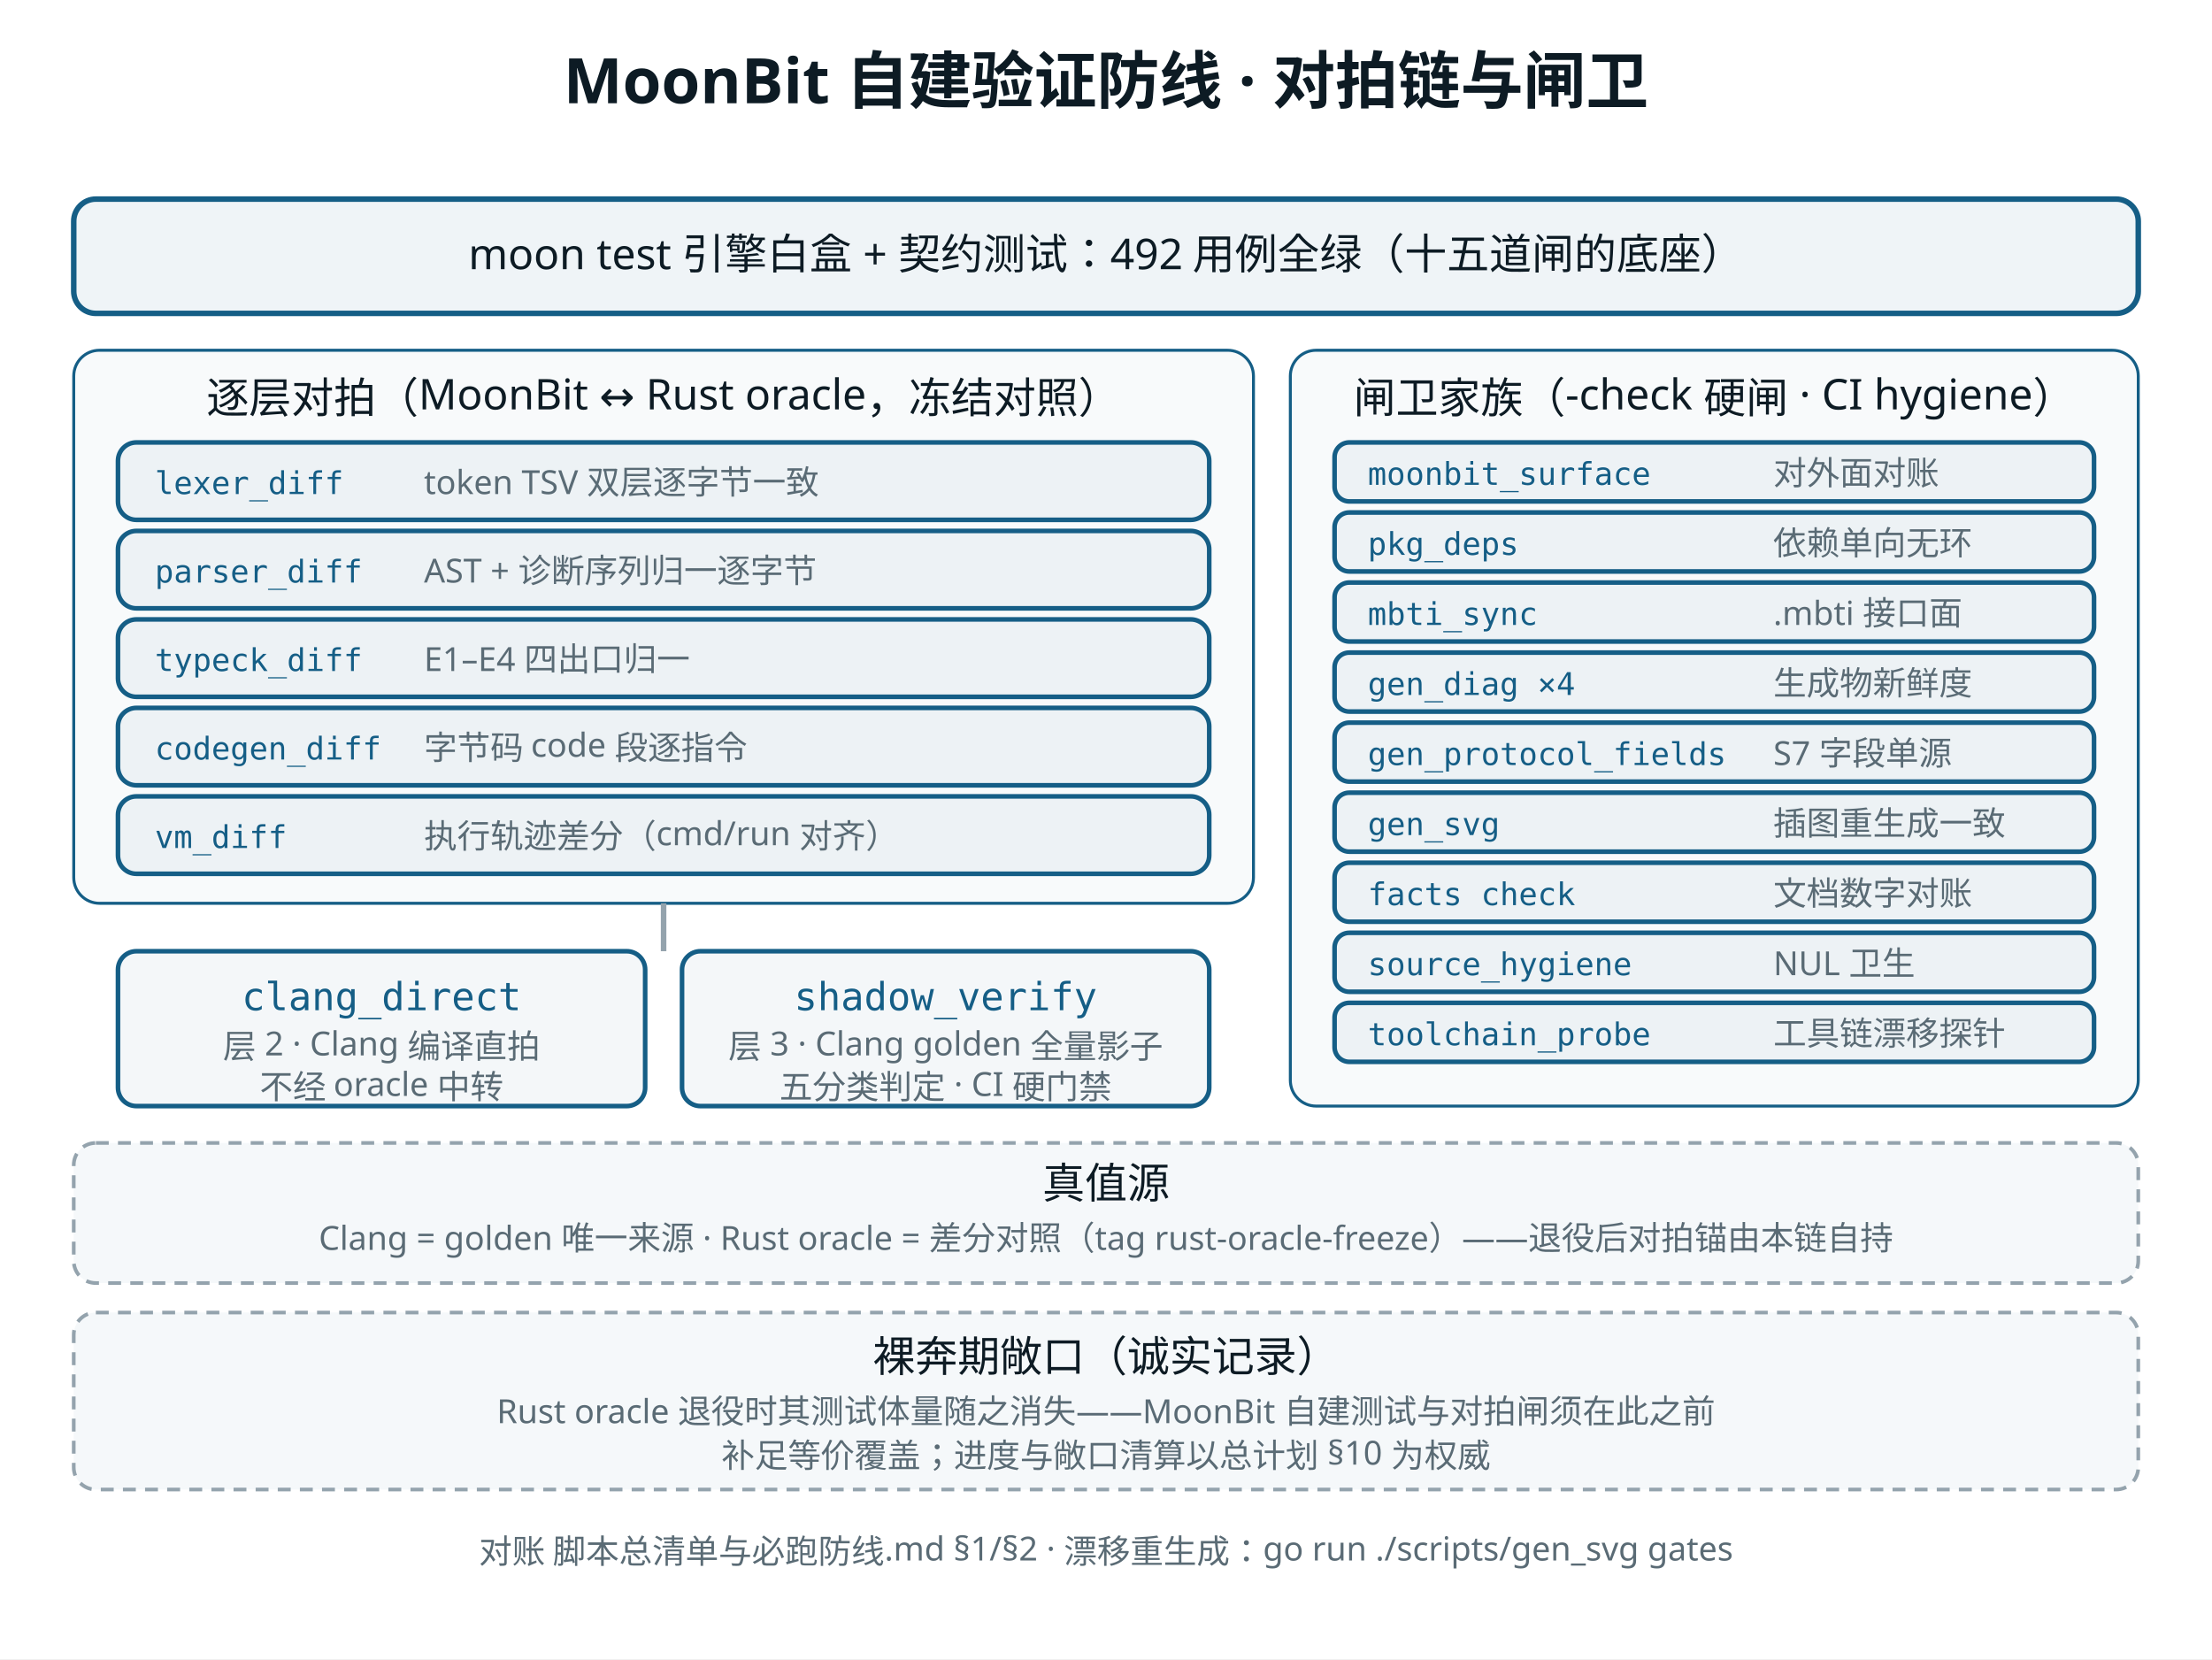
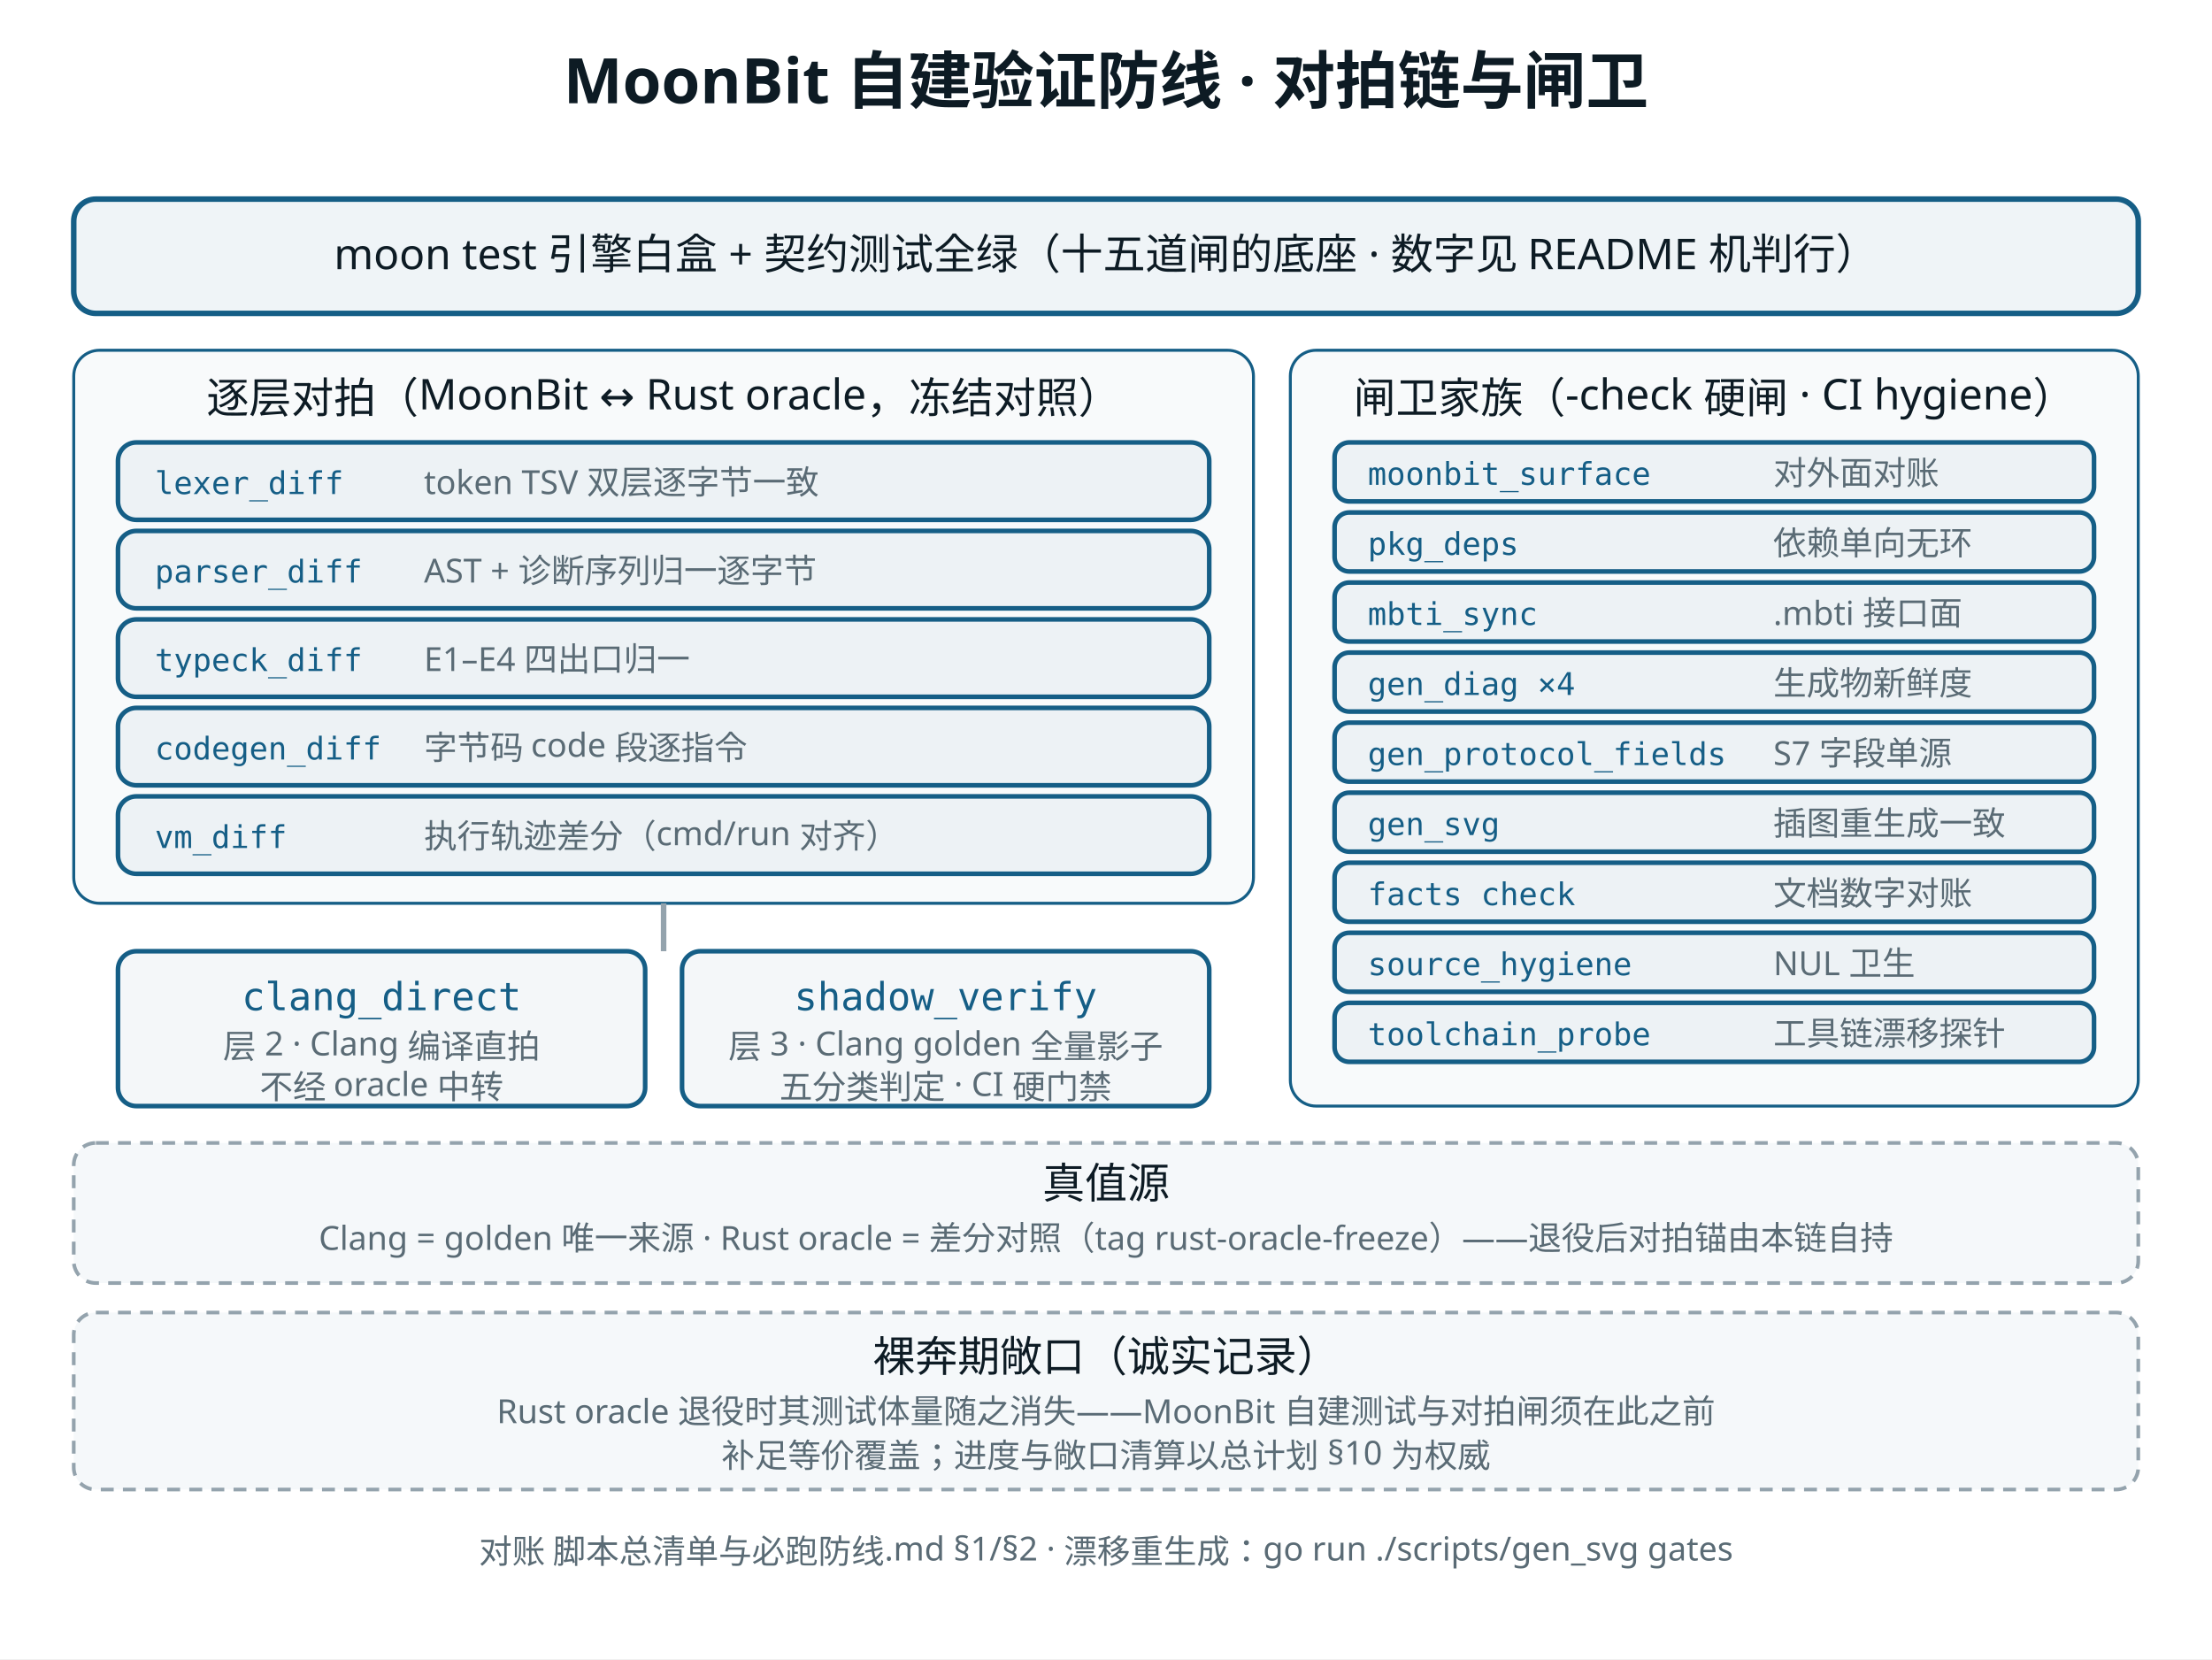
<svg xmlns="http://www.w3.org/2000/svg" viewBox="0 0 1200 900" role="img" aria-label="vitro MoonBit 自建验证防线全景">
  <style>
    .bg     { fill: #FFFFFF; }
    .core   { fill: #155E86; fill-opacity: .07; stroke: #155E86; stroke-width: 3; }
    .card   { fill: #155E86; fill-opacity: .05; stroke: #155E86; stroke-width: 2.5; }
    .cons   { fill: none; stroke: #94A3AD; stroke-width: 2; }
    .warn   { fill: #155E86; fill-opacity: .04; stroke: #94A3AD; stroke-width: 2; stroke-dasharray: 7 5; }
    .plan   { fill: none; stroke: #94A3AD; stroke-width: 1.8; stroke-dasharray: 5 4; }
    .line   { stroke: #94A3AD; stroke-width: 3; fill: none; }
    .edge   { stroke: #94A3AD; stroke-width: 2.5; fill: none; }
    .ahf    { fill: #94A3AD; stroke: none; }
    .tn     { font-family: "Consolas","Cascadia Mono",monospace; font-size: 17px; fill: #155E86; stroke: none; }
    .zone   { fill: #155E86; fill-opacity: .028; stroke: #155E86; stroke-width: 1.6; }
    .tt     { font-family: "Segoe UI","Microsoft YaHei",sans-serif; font-size: 34px; font-weight: 600; fill: #0D1B24; stroke: none; }
    .t      { font-family: "Segoe UI","Microsoft YaHei",sans-serif; font-size: 23px; fill: #0D1B24; stroke: none; }
    .ts     { font-family: "Consolas","Cascadia Mono",monospace; font-size: 21px; fill: #155E86; stroke: none; }
    .tm     { font-family: "Segoe UI","Microsoft YaHei",sans-serif; font-size: 20px; fill: #5A6B75; stroke: none; }
    .tc     { font-family: "Segoe UI","Microsoft YaHei",sans-serif; font-size: 18px; fill: #5A6B75; stroke: none; }
    @media (prefers-color-scheme: dark) {
      .bg   { fill: #0D1B24; }
      .core { stroke: #4FB3E8; fill: #4FB3E8; fill-opacity: .1; }
      .card { stroke: #4FB3E8; fill: #4FB3E8; fill-opacity: .07; }
      .zone { stroke: #4FB3E8; fill: #4FB3E8; fill-opacity: .05; }
      .cons, .warn, .plan { stroke: #5A6B75; }
      .line, .edge { stroke: #5A6B75; }
      .ahf  { fill: #5A6B75; }
      .tt, .t { fill: #E9F1F7; }
      .ts, .tn { fill: #4FB3E8; }
      .tm, .tc { fill: #94A3AD; }
    }
  </style>
  <rect class="bg" width="1200" height="900" />
  <defs>
    <marker id="ah" viewBox="0 0 10 10" refX="8.5" refY="5" markerWidth="6.5" markerHeight="6.5" orient="auto-start-reverse">
      <path d="M0,0 L10,5 L0,10 z" class="ahf" />
    </marker>
  </defs>
  <text class="tt" x="600" y="56" text-anchor="middle">MoonBit 自建验证防线 · 对拍链与闸卫</text>
  <rect class="core" x="40" y="108" width="1120" height="62" rx="12" />
-   <text class="t" x="600" y="146" text-anchor="middle">moon test 引擎白盒 + 契约测试：<tspan data-fact="moonbit_test_passed">492</tspan> 用例全绿（十五道闸的底座）</text>
+   <text class="t" x="600" y="146" text-anchor="middle">moon test 引擎白盒 + 契约测试全绿（十五道闸的底座 · 数字见 README 机判行）</text>
  <rect class="zone" x="40" y="190" width="640" height="300" rx="14" />
  <text class="t" x="360" y="224" text-anchor="middle">逐层对拍（MoonBit ↔ Rust oracle，冻结对照）</text>
  <rect class="card" x="64" y="240" width="592" height="42" rx="10" />
  <text class="tn" x="84" y="268" text-anchor="start">lexer_diff</text>
  <text class="tc" x="230" y="268" text-anchor="start">token TSV 双层逐字节一致</text>
  <rect class="card" x="64" y="288" width="592" height="42" rx="10" />
  <text class="tn" x="84" y="316" text-anchor="start">parser_diff</text>
  <text class="tc" x="230" y="316" text-anchor="start">AST + 诊断序列归一逐字节</text>
  <rect class="card" x="64" y="336" width="592" height="42" rx="10" />
  <text class="tn" x="84" y="364" text-anchor="start">typeck_diff</text>
  <text class="tc" x="230" y="364" text-anchor="start">E1–E4 四出口归一</text>
  <rect class="card" x="64" y="384" width="592" height="42" rx="10" />
  <text class="tn" x="84" y="412" text-anchor="start">codegen_diff</text>
  <text class="tc" x="230" y="412" text-anchor="start">字节码 code 段逐指令</text>
  <rect class="card" x="64" y="432" width="592" height="42" rx="10" />
  <text class="tn" x="84" y="460" text-anchor="start">vm_diff</text>
  <text class="tc" x="230" y="460" text-anchor="start">执行轨迹差分（cmd/run 对齐）</text>
  <line class="line" x1="360" y1="490" x2="360" y2="516" />
  <rect class="card" x="64" y="516" width="286" height="84" rx="10" />
  <text class="ts" x="207" y="548" text-anchor="middle">clang_direct</text>
  <text class="tc" x="207" y="574" text-anchor="middle">层 2 · Clang 编译直拍</text>
  <text class="tc" x="207" y="596" text-anchor="middle">不经 oracle 中转</text>
  <rect class="card" x="370" y="516" width="286" height="84" rx="10" />
  <text class="ts" x="513" y="548" text-anchor="middle">shadow_verify</text>
  <text class="tc" x="513" y="574" text-anchor="middle">层 3 · Clang golden 全量影子</text>
  <text class="tc" x="513" y="596" text-anchor="middle">五分类判定 · CI 硬门禁</text>
  <rect class="zone" x="700" y="190" width="460" height="410" rx="14" />
  <text class="t" x="930" y="224" text-anchor="middle">闸卫家族（-check 硬闸 · CI hygiene）</text>
  <rect class="card" x="724" y="240" width="412" height="32" rx="8" />
  <text class="tn" x="742" y="263" text-anchor="start">moonbit_surface</text>
  <text class="tc" x="962" y="263" text-anchor="start">对外面对账</text>
  <rect class="card" x="724" y="278" width="412" height="32" rx="8" />
  <text class="tn" x="742" y="301" text-anchor="start">pkg_deps</text>
  <text class="tc" x="962" y="301" text-anchor="start">依赖单向无环</text>
  <rect class="card" x="724" y="316" width="412" height="32" rx="8" />
  <text class="tn" x="742" y="339" text-anchor="start">mbti_sync</text>
  <text class="tc" x="962" y="339" text-anchor="start">.mbti 接口面</text>
  <rect class="card" x="724" y="354" width="412" height="32" rx="8" />
  <text class="tn" x="742" y="377" text-anchor="start">gen_diag ×4</text>
  <text class="tc" x="962" y="377" text-anchor="start">生成物新鲜度</text>
  <rect class="card" x="724" y="392" width="412" height="32" rx="8" />
  <text class="tn" x="742" y="415" text-anchor="start">gen_protocol_fields</text>
  <text class="tc" x="962" y="415" text-anchor="start">S7 字段单源</text>
  <rect class="card" x="724" y="430" width="412" height="32" rx="8" />
  <text class="tn" x="742" y="453" text-anchor="start">gen_svg</text>
  <text class="tc" x="962" y="453" text-anchor="start">插图重生成一致</text>
  <rect class="card" x="724" y="468" width="412" height="32" rx="8" />
  <text class="tn" x="742" y="491" text-anchor="start">facts check</text>
  <text class="tc" x="962" y="491" text-anchor="start">文档数字对账</text>
  <rect class="card" x="724" y="506" width="412" height="32" rx="8" />
  <text class="tn" x="742" y="529" text-anchor="start">source_hygiene</text>
  <text class="tc" x="962" y="529" text-anchor="start">NUL 卫生</text>
  <rect class="card" x="724" y="544" width="412" height="32" rx="8" />
  <text class="tn" x="742" y="567" text-anchor="start">toolchain_probe</text>
  <text class="tc" x="962" y="567" text-anchor="start">工具链漂移探针</text>
  <rect class="warn" x="40" y="620" width="1120" height="76" rx="12" />
  <text class="t" x="600" y="650" text-anchor="middle">真值源</text>
  <text class="tc" x="600" y="678" text-anchor="middle">Clang = golden 唯一来源 · Rust oracle = 差分对照（tag rust-oracle-freeze）——退役后对拍锚由本链自持</text>
  <rect class="warn" x="40" y="712" width="1120" height="96" rx="12" />
  <text class="t" x="600" y="744" text-anchor="middle">裸奔期敞口（诚实记录）</text>
  <text class="tc" x="600" y="772" text-anchor="middle">Rust oracle 退役时其测试体量随之消失——MoonBit 自建测试与对拍闸须在此之前</text>
  <text class="tc" x="600" y="796" text-anchor="middle">补足等价覆盖；进度与敞口清算以总计划 §10 为权威</text>
  <text class="tc" x="600" y="848" text-anchor="middle">对账 脚本总清单与必跑防线.md §1/§2 · 漂移重生成：go run ./scripts/gen_svg gates</text>
</svg>
